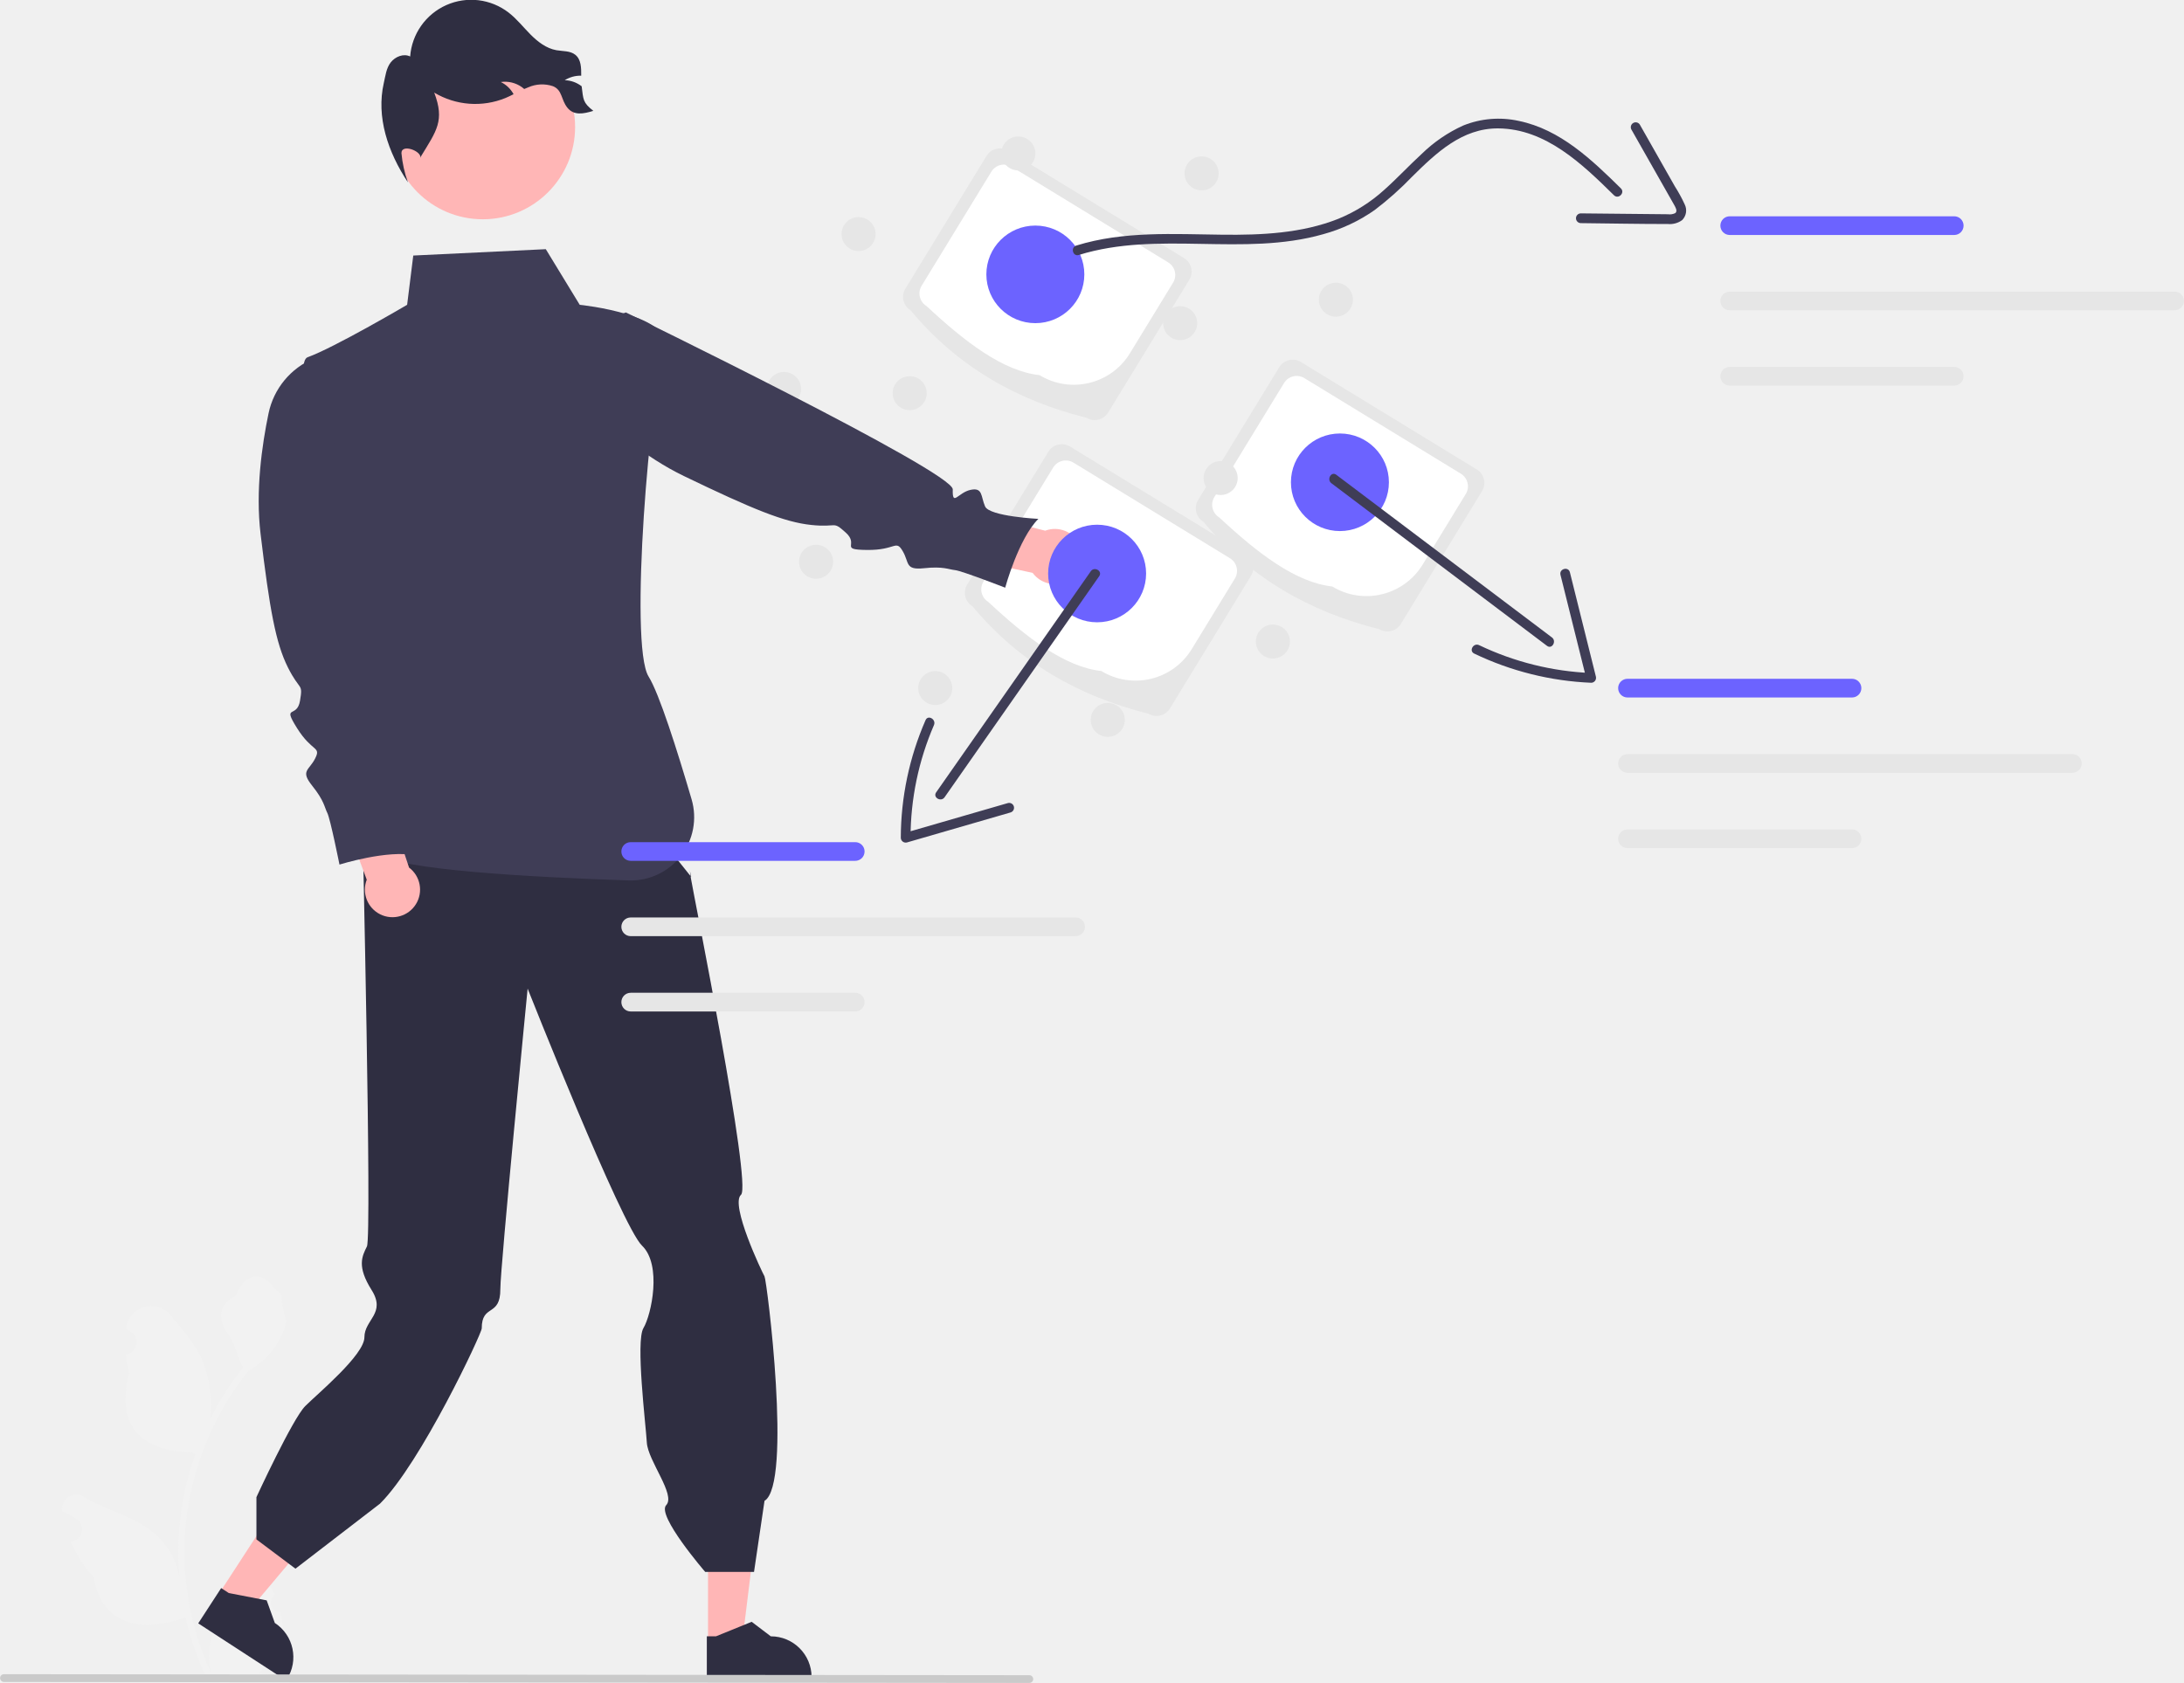
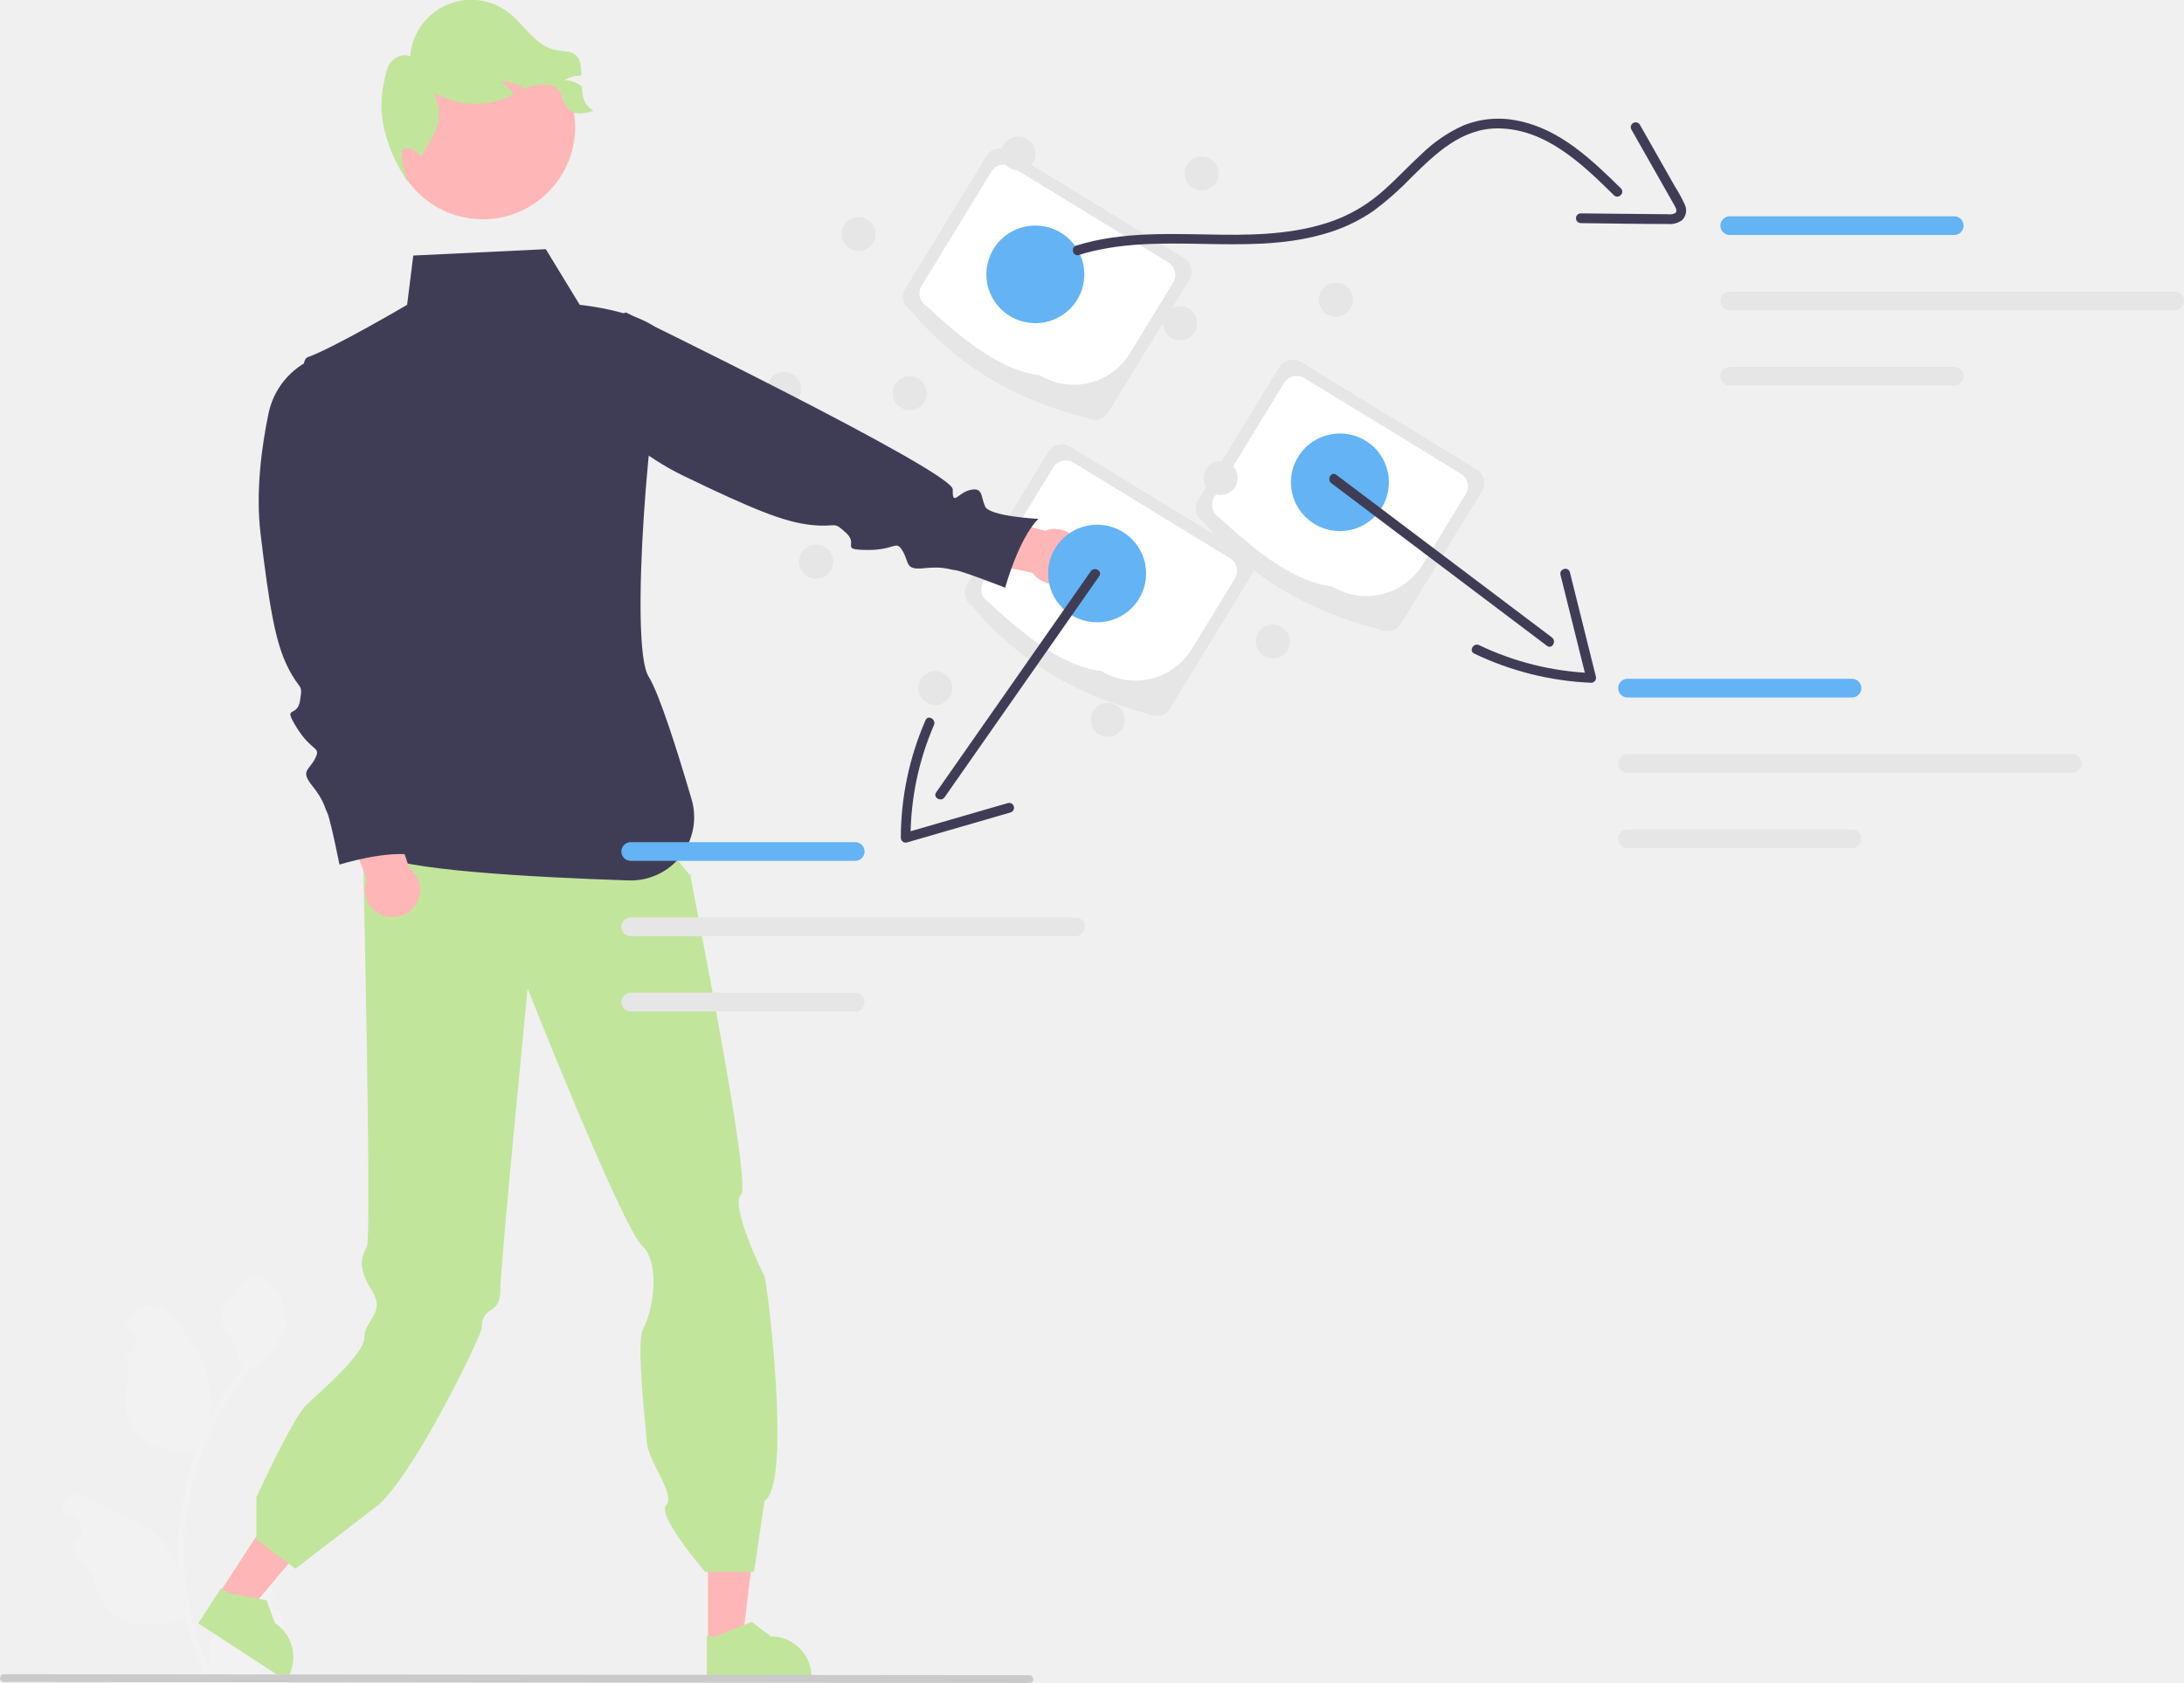
<svg xmlns="http://www.w3.org/2000/svg" data-name="Layer 1" width="671.549" height="517.61" viewBox="0 0 671.549 517.61">
  <path d="M598.312,319.693c-21.382-5.322-39.74-15.784-54.091-33.055a4.845,4.845,0,0,1-1.606-6.653l24.964-40.851a4.845,4.845,0,0,1,6.653-1.606l54.091,33.055a4.845,4.845,0,0,1,1.606,6.653l-24.964,40.851A4.845,4.845,0,0,1,598.312,319.693Z" transform="translate(-264.2256 -191.195)" fill="#e6e6e6" />
  <path d="M583.889,306.576c-11.258-1.229-22.959-10.227-34.775-21.251a4.537,4.537,0,0,1-1.504-6.231l21.454-35.108a4.537,4.537,0,0,1,6.231-1.504l48.134,29.414a4.537,4.537,0,0,1,1.504,6.231l-13.29,21.749A20.211,20.211,0,0,1,583.889,306.576Z" transform="translate(-264.2256 -191.195)" fill="#fff" />
  <path d="M688.312,384.693c-21.382-5.322-39.74-15.784-54.091-33.055a4.845,4.845,0,0,1-1.606-6.653l24.964-40.851a4.845,4.845,0,0,1,6.653-1.606l54.091,33.055a4.845,4.845,0,0,1,1.606,6.653l-24.964,40.851A4.845,4.845,0,0,1,688.312,384.693Z" transform="translate(-264.2256 -191.195)" fill="#e6e6e6" />
  <path d="M673.889,371.576c-11.258-1.229-22.959-10.227-34.775-21.251a4.537,4.537,0,0,1-1.504-6.231l21.454-35.108a4.537,4.537,0,0,1,6.231-1.504l48.134,29.414a4.537,4.537,0,0,1,1.504,6.231l-13.29,21.749A20.211,20.211,0,0,1,673.889,371.576Z" transform="translate(-264.2256 -191.195)" fill="#fff" />
  <path d="M617.312,410.693c-21.382-5.322-39.74-15.784-54.091-33.055a4.845,4.845,0,0,1-1.606-6.653l24.964-40.851a4.845,4.845,0,0,1,6.653-1.606l54.091,33.055a4.845,4.845,0,0,1,1.606,6.653l-24.964,40.851A4.845,4.845,0,0,1,617.312,410.693Z" transform="translate(-264.2256 -191.195)" fill="#e6e6e6" />
  <path d="M602.889,397.576c-11.258-1.229-22.959-10.227-34.775-21.251a4.537,4.537,0,0,1-1.504-6.231l21.454-35.108a4.537,4.537,0,0,1,6.231-1.504l48.134,29.414a4.537,4.537,0,0,1,1.504,6.231l-13.29,21.749A20.211,20.211,0,0,1,602.889,397.576Z" transform="translate(-264.2256 -191.195)" fill="#fff" />
  <path d="M350.392,686.991a2.807,2.807,0,0,1-2.035-4.866l.192-.765q-.038-.092-.076-.184a7.539,7.539,0,0,0-13.907.052c-2.275,5.478-5.17,10.966-5.883,16.758a22.304,22.304,0,0,0,.392,7.671,89.42,89.42,0,0,1-8.134-37.139,86.307,86.307,0,0,1,.535-9.628q.444-3.931,1.231-7.807a90.455,90.455,0,0,1,17.938-38.337,24.073,24.073,0,0,0,10.012-10.387,18.363,18.363,0,0,0,1.67-5.018c-.487.064-1.838-7.359-1.47-7.815-.679-1.031-1.895-1.543-2.637-2.549-3.689-5.002-8.773-4.129-11.426,2.669-5.669,2.861-5.724,7.606-2.245,12.169,2.213,2.903,2.517,6.832,4.459,9.94-.2.256-.408.503-.607.759a91.039,91.039,0,0,0-9.502,15.054,37.846,37.846,0,0,0-2.259-17.579c-2.163-5.217-6.216-9.611-9.786-14.122-4.288-5.418-13.08-3.053-13.836,3.814q-.011.1-.021.199.795.449,1.557.952a3.808,3.808,0,0,1-1.535,6.93l-.078.012a37.89,37.89,0,0,0,.999,5.665c-4.58,17.71,5.307,24.16,19.424,24.45.312.16.615.32.927.471a92.924,92.924,0,0,0-5.002,23.539,88.135,88.135,0,0,0,.064,14.231l-.024-.168a23.289,23.289,0,0,0-7.95-13.448c-6.118-5.026-14.762-6.877-21.363-10.916a4.371,4.371,0,0,0-6.694,4.252q.013.088.027.176a25.58,25.58,0,0,1,2.868,1.382q.795.449,1.557.952a3.808,3.808,0,0,1-1.535,6.93l-.078.012c-.056.008-.104.016-.16.024a37.923,37.923,0,0,0,6.975,10.923c2.863,15.46,15.162,16.927,28.318,12.425h.008a92.897,92.897,0,0,0,6.24,18.218h22.293c.08-.248.152-.503.224-.751a25.329,25.329,0,0,1-6.169-.367c1.654-2.03,3.308-4.075,4.962-6.105a1.386,1.386,0,0,0,.104-.12c.839-1.039,1.686-2.069,2.525-3.108l0-.001a37.101,37.101,0,0,0-1.087-9.451Z" transform="translate(-264.2256 -191.195)" fill="#f2f2f2" />
  <ellipse cx="241.077" cy="119.621" rx="5.239" ry="5.22" fill="#e6e6e6" />
  <polygon points="67.218 490.329 76 496.038 102.202 464.885 89.242 456.458 67.218 490.329" fill="#ffb6b6" />
-   <path d="M325.178,690.483l27.003,17.559.222-.341a12.538,12.538,0,0,0-3.676-17.345l-.001-0-2.499-6.949-11.636-2.242-2.357-1.533Z" transform="translate(-264.2256 -191.195)" fill="#2f2e41" />
+   <path d="M325.178,690.483l27.003,17.559.222-.341a12.538,12.538,0,0,0-3.676-17.345l-.001-0-2.499-6.949-11.636-2.242-2.357-1.533Z" transform="translate(-264.2256 -191.195)" fill="#c2e59c" />
  <polygon points="217.708 505.29 228.183 505.289 233.165 464.888 217.706 464.889 217.708 505.29" fill="#ffb6b6" />
-   <path d="M481.565,707.412l32.21-.001v-.407a12.538,12.538,0,0,0-12.537-12.537h-.001l-5.884-4.464-10.977,4.464-2.812 0Z" transform="translate(-264.2256 -191.195)" fill="#2f2e41" />
-   <path d="M373.514,447.182l93.928,2.065,9.31,11.638s-.805-4.103-.089.404,18.837,94.362,15.412,97.375,6.495,23.82,7.224,25.089,8.582,63.9,0,69.05l-3.224,21.861h-15s-15.027-17.389-12.003-20.542-5.625-13.635-5.956-19.255-3.489-31.115-1.042-35.203,5.754-19.428-.453-25.376-35.155-79.03-35.155-79.03-8.412,85.678-8.392,92.405c.026,8.749-5.72,4.419-5.72,12.099,0,1.552-18.708,41.434-31.28,53.901l-26,20-12-9v-13s11.121-24.121,15-28,18.203-15.754,18.203-21.185,6.743-7.323,2.208-14.524-2.984-10.304-1.432-13.407-1.391-130.26-1.391-130.26Z" transform="translate(-264.2256 -191.195)" fill="#2f2e41" />
+   <path d="M481.565,707.412l32.21-.001v-.407a12.538,12.538,0,0,0-12.537-12.537h-.001l-5.884-4.464-10.977,4.464-2.812 0Z" transform="translate(-264.2256 -191.195)" fill="#c2e59c" />
+   <path d="M373.514,447.182l93.928,2.065,9.31,11.638s-.805-4.103-.089.404,18.837,94.362,15.412,97.375,6.495,23.82,7.224,25.089,8.582,63.9,0,69.05l-3.224,21.861h-15s-15.027-17.389-12.003-20.542-5.625-13.635-5.956-19.255-3.489-31.115-1.042-35.203,5.754-19.428-.453-25.376-35.155-79.03-35.155-79.03-8.412,85.678-8.392,92.405c.026,8.749-5.72,4.419-5.72,12.099,0,1.552-18.708,41.434-31.28,53.901l-26,20-12-9v-13s11.121-24.121,15-28,18.203-15.754,18.203-21.185,6.743-7.323,2.208-14.524-2.984-10.304-1.432-13.407-1.391-130.26-1.391-130.26Z" transform="translate(-264.2256 -191.195)" fill="#c2e59c" />
  <path d="M391.299,269.79l40.754-1.958,10.429,17.109s30.46,3.057,26.104,14.514-11.079,90.01-4.921,99.834c3.249,5.184,8.75,22.532,13.221,37.764a19.466,19.466,0,0,1-19.319,24.93c-28.987-.956-72.037-3.221-77.129-8.314-7.759-7.759-14.741-13.965-10.086-16.293s11.313-36.087,11.313-36.087-30.909-97.362-22.842-100.23,30.589-16.117,30.589-16.117Z" transform="translate(-264.2256 -191.195)" fill="#3f3d56" />
  <circle cx="148.454" cy="39.059" r="28.383" fill="#ffb6b6" />
  <path d="M265.41,708.498l315.358.307a1.191,1.191,0,0,0,0-2.381L265.41,706.116a1.191,1.191,0,0,0,0,2.381Z" transform="translate(-264.2256 -191.195)" fill="#cacaca" />
  <path d="M390.005,458.03l-7.989-24.05-14.376,2.647,9.352,25.127a8.484,8.484,0,1,0,13.014-3.724Z" transform="translate(-264.2256 -191.195)" fill="#ffb6b6" />
  <path d="M361.143,301.267l-.379.158a23.498,23.498,0,0,0-13.961,16.897c-2.038,9.753-4.043,23.86-2.457,37.069,2.799,23.329,4.666,33.594,8.398,41.059s4.666,4.666,3.733,10.265-5.599.933-.933,8.398,7.465,5.599,5.599,9.332-4.666,3.733-.933,8.398,3.733,6.532,4.666,8.398S368.608,457.105,368.608,457.105s14.931-4.666,23.329-2.8c0,0-7.465-13.064-5.599-15.864s4.666-3.733,1.866-6.532-7.465-1.866-2.8-4.666-3.733-31.728-3.733-31.728Z" transform="translate(-264.2256 -191.195)" fill="#3f3d56" />
  <path d="M585.608,354.415l-24.568-6.219-5.511,13.539,26.209,5.651a8.484,8.484,0,1,0,3.87-12.971Z" transform="translate(-264.2256 -191.195)" fill="#ffb6b6" />
  <path d="M437.973,294.32l-.071.404a23.498,23.498,0,0,0,6.72,20.862c7.121,6.969,17.928,16.254,29.912,22.032,21.165,10.203,30.82,14.158,39.12,15.033s6.444-1.419,10.659,2.382-2.229,5.22,6.574,5.309,8.738-3.276,10.878.307.633,5.942,6.574,5.309,7.514.372,9.589.591,15.377,5.397,15.377,5.397,4.108-15.094,10.203-21.165c0,0-15.028-.744-16.382-3.825s-.633-5.942-4.499-5.09-5.593,5.286-5.439-.154-100.526-54.425-100.526-54.425Z" transform="translate(-264.2256 -191.195)" fill="#3f3d56" />
-   <path d="M446.664,225.288c-3.06.95-6.01,1.51-8-1s-1.47-5.38-4.43-6.59a10.47,10.47,0,0,0-7.56.35c-.43.16-.85.34-1.26.52-.23-.2-.46-.39-.71-.57a9.018,9.018,0,0,0-6.49-1.58,8.849,8.849,0,0,1,3.93,3.75c-.82.41-1.65.82-2.49,1.17a24.553,24.553,0,0,1-21.91-1.66c3.28,8.64.73,11.72-4.08,19.61l-.19.46c.48-2.07-5.81-4.46-5.81-1.46a35.834,35.834,0,0,0,2,9c-6.17-9.29-9.81-20.16-7.42-30.59.51-2.19.74-4.54,2.13-6.32,1.39-1.77,3.95-2.81,5.97-1.81a18.818,18.818,0,0,1,30.28-13.5c2.5,1.93,4.47,4.46,6.7,6.71,2.23,2.25,4.87,4.3,7.99,4.86,1.98.35,4.21.14,5.79,1.39,1.83,1.45,1.85,4,1.84,6.45a9.008,9.008,0,0,0-5.07,1.39,8.815,8.815,0,0,1,5.12,1.8.549.549,0,0,1,.08.06C443.614,221.848,443.394,222.718,446.664,225.288Z" transform="translate(-264.2256 -191.195)" fill="#2f2e41" />
+   <path d="M446.664,225.288c-3.06.95-6.01,1.51-8-1s-1.47-5.38-4.43-6.59a10.47,10.47,0,0,0-7.56.35c-.43.16-.85.34-1.26.52-.23-.2-.46-.39-.71-.57a9.018,9.018,0,0,0-6.49-1.58,8.849,8.849,0,0,1,3.93,3.75c-.82.41-1.65.82-2.49,1.17a24.553,24.553,0,0,1-21.91-1.66c3.28,8.64.73,11.72-4.08,19.61l-.19.46c.48-2.07-5.81-4.46-5.81-1.46a35.834,35.834,0,0,0,2,9c-6.17-9.29-9.81-20.16-7.42-30.59.51-2.19.74-4.54,2.13-6.32,1.39-1.77,3.95-2.81,5.97-1.81a18.818,18.818,0,0,1,30.28-13.5c2.5,1.93,4.47,4.46,6.7,6.71,2.23,2.25,4.87,4.3,7.99,4.86,1.98.35,4.21.14,5.79,1.39,1.83,1.45,1.85,4,1.84,6.45a9.008,9.008,0,0,0-5.07,1.39,8.815,8.815,0,0,1,5.12,1.8.549.549,0,0,1,.08.06C443.614,221.848,443.394,222.718,446.664,225.288Z" transform="translate(-264.2256 -191.195)" fill="#c2e59c" />
  <ellipse cx="313.116" cy="47.192" rx="5.239" ry="5.22" fill="#e6e6e6" />
  <ellipse cx="369.473" cy="53.327" rx="5.239" ry="5.22" fill="#e6e6e6" />
  <ellipse cx="410.767" cy="92.173" rx="5.239" ry="5.22" fill="#e6e6e6" />
  <ellipse cx="391.394" cy="197.312" rx="5.239" ry="5.22" fill="#e6e6e6" />
  <ellipse cx="340.622" cy="221.412" rx="5.239" ry="5.22" fill="#e6e6e6" />
  <ellipse cx="287.575" cy="211.625" rx="5.239" ry="5.22" fill="#e6e6e6" />
  <ellipse cx="250.936" cy="172.779" rx="5.239" ry="5.22" fill="#e6e6e6" />
  <ellipse cx="263.998" cy="71.987" rx="5.239" ry="5.22" fill="#e6e6e6" />
  <ellipse cx="279.716" cy="120.926" rx="5.239" ry="5.22" fill="#e6e6e6" />
  <ellipse cx="362.888" cy="99.393" rx="5.239" ry="5.22" fill="#e6e6e6" />
  <ellipse cx="375.331" cy="147.026" rx="5.239" ry="5.22" fill="#e6e6e6" />
-   <ellipse cx="412.006" cy="148.331" rx="15.063" ry="15.008" fill="#6c63ff" />
-   <ellipse cx="337.347" cy="176.389" rx="15.063" ry="15.008" fill="#6c63ff" />
-   <ellipse cx="318.355" cy="84.385" rx="15.063" ry="15.008" fill="#6c63ff" />
+   <ellipse cx="412.006" cy="148.331" rx="15.063" ry="15.008" fill="#64b3f4" />
+   <ellipse cx="337.347" cy="176.389" rx="15.063" ry="15.008" fill="#64b3f4" />
+   <ellipse cx="318.355" cy="84.385" rx="15.063" ry="15.008" fill="#64b3f4" />
  <path d="M595.951,269.615c24.432-7.592,50.588.618,75.154-6.39a50.944,50.944,0,0,0,15.789-7.415,98.119,98.119,0,0,0,11.492-10.227c7.39-7.309,15.415-14.984,26.518-14.899,14.621.111,25.846,10.972,35.592,20.562,1.377,1.355,3.5-.764,2.121-2.121-8.955-8.812-18.63-18.108-31.376-20.739a28.955,28.955,0,0,0-17.116,1.422,44.684,44.684,0,0,0-12.719,8.697c-3.925,3.6-7.546,7.519-11.524,11.062a47.972,47.972,0,0,1-14.136,8.922c-11.262,4.484-23.615,5.025-35.593,4.895-15.036-.164-30.431-1.188-44.998,3.339-1.838.571-1.053,3.468.798,2.893Z" transform="translate(-264.2256 -191.195)" fill="#3f3d56" />
  <path d="M765.853,231.028l7.511,13.24,3.634,6.406c.646,1.138,1.309,2.269,1.938,3.417.386.705,1.23,1.977.424,2.645a3.913,3.913,0,0,1-2.283.356c-1.324.003-2.649-.027-3.972-.04l-7.448-.075-15.393-.156a1.501,1.501,0,0,0,0,3c8.936.091,17.878.279,26.814.272a6.412,6.412,0,0,0,4.385-1.2,4.172,4.172,0,0,0,.795-4.809,45.679,45.679,0,0,0-3.033-5.564l-3.271-5.766-7.511-13.24a1.501,1.501,0,0,0-2.59,1.514Z" transform="translate(-264.2256 -191.195)" fill="#3f3d56" />
-   <path d="M865.123,263.469H796.092a2.876,2.876,0,1,1,0-5.753h69.031a2.876,2.876,0,1,1,0,5.753Z" transform="translate(-264.2256 -191.195)" fill="#6c63ff" />
+   <path d="M865.123,263.469H796.092a2.876,2.876,0,1,1,0-5.753h69.031a2.876,2.876,0,1,1,0,5.753Z" transform="translate(-264.2256 -191.195)" fill="#64b3f4" />
  <path d="M865.123,309.797H796.092a2.876,2.876,0,1,1,0-5.753h69.031a2.876,2.876,0,1,1,0,5.753Z" transform="translate(-264.2256 -191.195)" fill="#e6e6e6" />
  <path d="M932.888,286.633H796.092a2.876,2.876,0,1,1,0-5.753H932.888a2.876,2.876,0,1,1,0,5.753Z" transform="translate(-264.2256 -191.195)" fill="#e6e6e6" />
-   <path d="M833.687,405.717H764.657a2.876,2.876,0,1,1,0-5.753h69.031a2.876,2.876,0,1,1,0,5.753Z" transform="translate(-264.2256 -191.195)" fill="#6c63ff" />
+   <path d="M833.687,405.717H764.657a2.876,2.876,0,1,1,0-5.753h69.031a2.876,2.876,0,1,1,0,5.753Z" transform="translate(-264.2256 -191.195)" fill="#64b3f4" />
  <path d="M833.687,452.045H764.657a2.876,2.876,0,1,1,0-5.753h69.031a2.876,2.876,0,1,1,0,5.753Z" transform="translate(-264.2256 -191.195)" fill="#e6e6e6" />
  <path d="M901.453,428.881H764.657a2.876,2.876,0,1,1,0-5.753H901.453a2.876,2.876,0,1,1,0,5.753Z" transform="translate(-264.2256 -191.195)" fill="#e6e6e6" />
-   <path d="M527.194,455.96H458.163a2.876,2.876,0,1,1,0-5.753H527.194a2.876,2.876,0,1,1,0,5.753Z" transform="translate(-264.2256 -191.195)" fill="#6c63ff" />
+   <path d="M527.194,455.96H458.163a2.876,2.876,0,1,1,0-5.753H527.194a2.876,2.876,0,1,1,0,5.753Z" transform="translate(-264.2256 -191.195)" fill="#64b3f4" />
  <path d="M527.194,502.288H458.163a2.876,2.876,0,1,1,0-5.753H527.194a2.876,2.876,0,1,1,0,5.753Z" transform="translate(-264.2256 -191.195)" fill="#e6e6e6" />
  <path d="M594.959,479.124H458.163a2.876,2.876,0,1,1,0-5.753H594.959a2.876,2.876,0,1,1,0,5.753Z" transform="translate(-264.2256 -191.195)" fill="#e6e6e6" />
  <path d="M673.603,339.812l51.615,38.941,14.69,11.083c1.541,1.163,3.038-1.441,1.514-2.59l-51.615-38.941L675.117,337.221c-1.541-1.163-3.038,1.441-1.514,2.59Z" transform="translate(-264.2256 -191.195)" fill="#3f3d56" />
  <path d="M717.524,392.212a92.035,92.035,0,0,0,35.97,8.977,1.515,1.515,0,0,0,1.446-1.899L746.946,367.207c-.466-1.872-3.36-1.079-2.893.798l7.993,32.084,1.446-1.899a88.311,88.311,0,0,1-34.456-8.568c-1.733-.831-3.256,1.755-1.514,2.59Z" transform="translate(-264.2256 -191.195)" fill="#3f3d56" />
  <path d="M599.626,366.894l-37.089,53.043-10.454,14.95c-1.109,1.586,1.491,3.087,2.59,1.514l37.089-53.043L602.216,368.408c1.109-1.586-1.491-3.087-2.59-1.514Z" transform="translate(-264.2256 -191.195)" fill="#3f3d56" />
  <path d="M548.814,412.695a91.156,91.156,0,0,0-7.608,36.161,1.515,1.515,0,0,0,1.899,1.446l31.859-9.228a1.501,1.501,0,0,0-.798-2.893l-31.859,9.228,1.899,1.446a87.487,87.487,0,0,1,7.199-34.647c.762-1.753-1.822-3.282-2.59-1.514Z" transform="translate(-264.2256 -191.195)" fill="#3f3d56" />
</svg>
